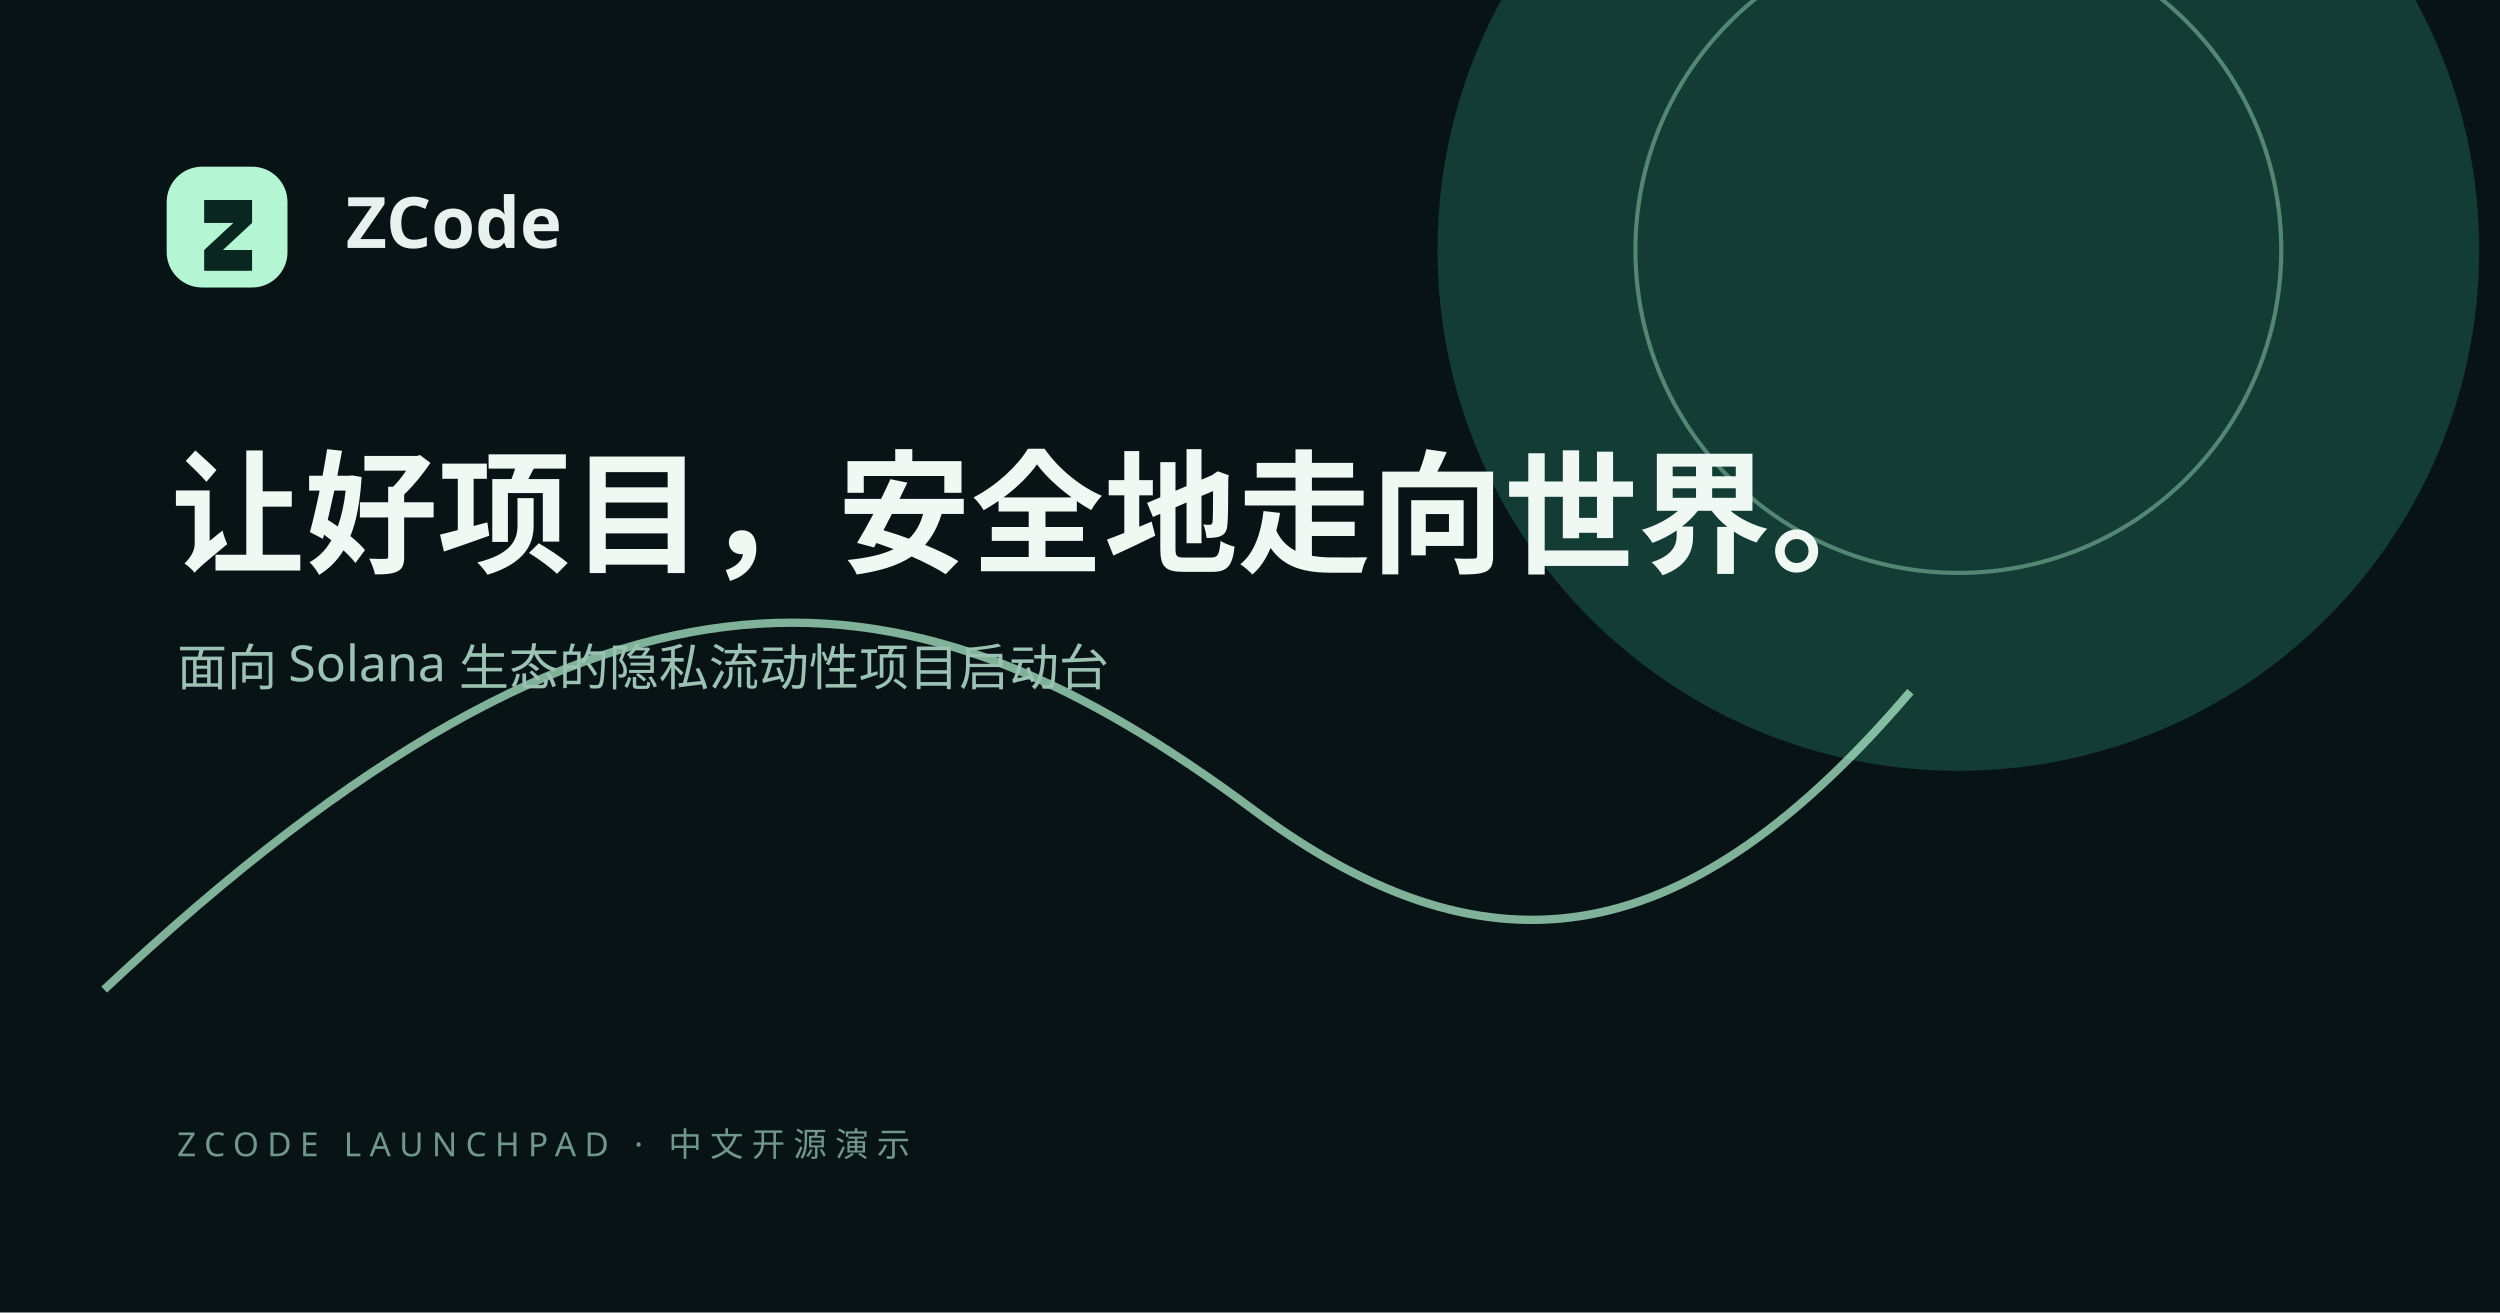
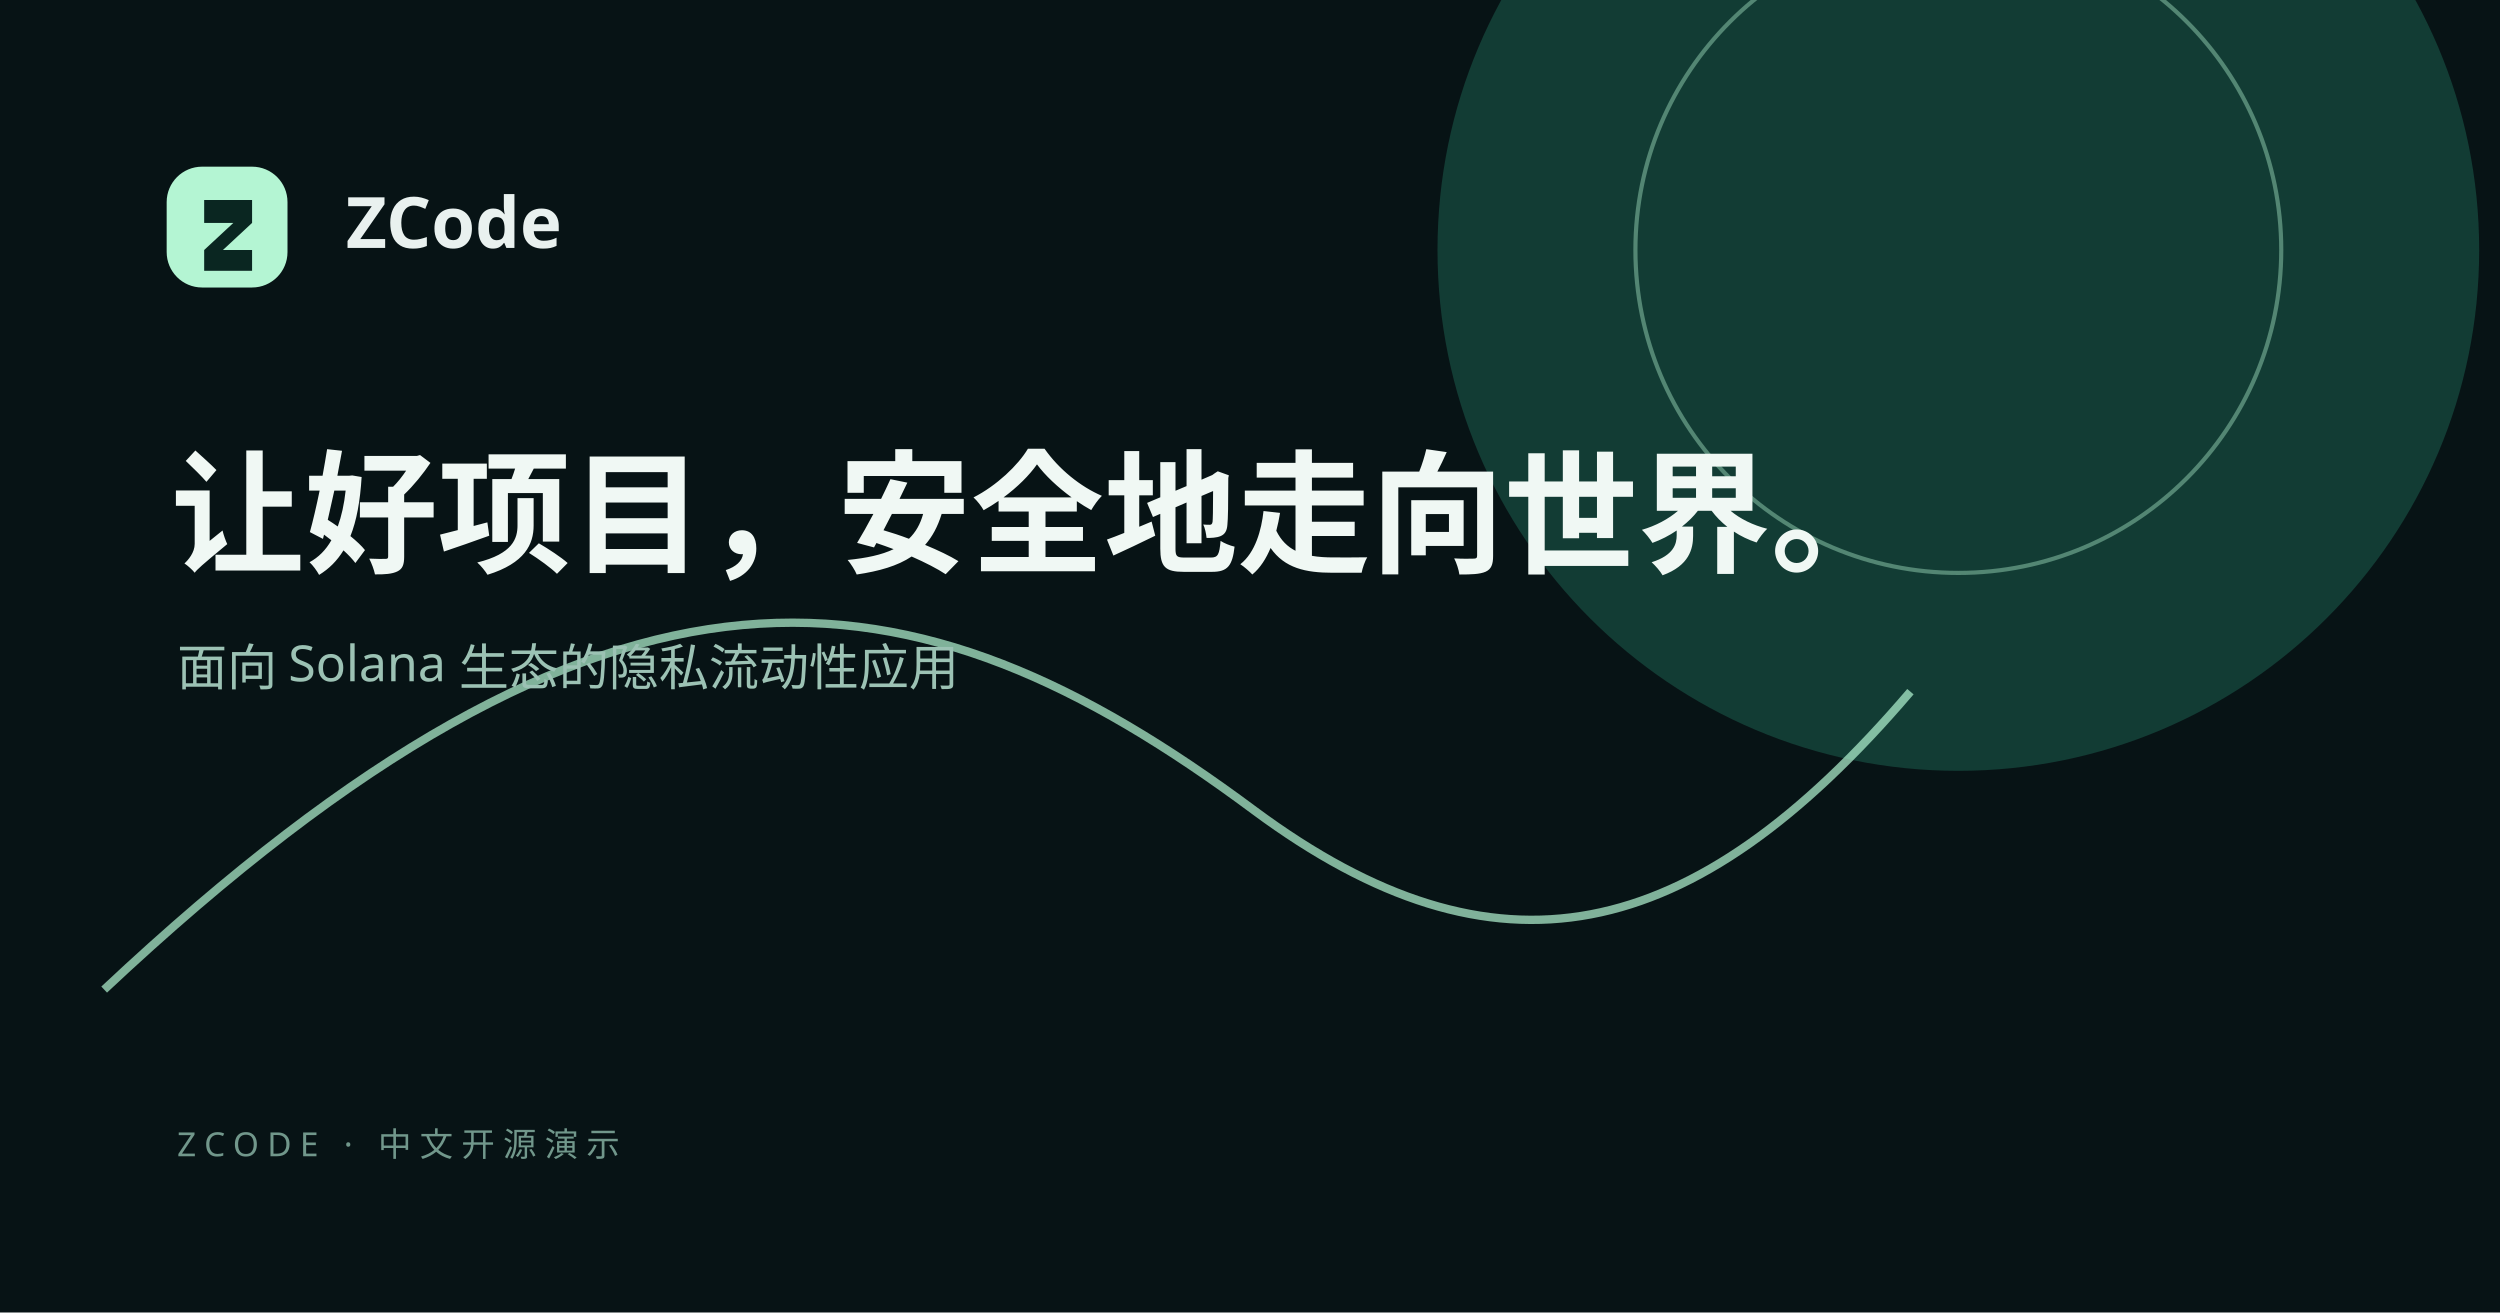
<svg xmlns="http://www.w3.org/2000/svg" viewBox="0 0 1200 630">
  <rect width="1200" height="630" fill="#071315" />
  <circle cx="940" cy="120" r="250" fill="#123c34" />
  <circle cx="940" cy="120" r="155" fill="none" stroke="#b4f5d3" stroke-opacity=".4" stroke-width="2" />
  <path d="M50 475c245-230 388-208 552-86 116 86 210 66 315-57" fill="none" stroke="#b4f5d3" stroke-width="4" stroke-opacity=".7" />
  <rect x="80" y="80" width="58" height="58" rx="17" fill="#b4f5d3" />
  <path d="M98 96h23v11l-14 13h14v10H98v-10l14-13H98z" fill="#0a2621" />
  <text x="166" y="119" fill="#e9f1ef" font-family="sans-serif" font-size="34" font-weight="700">ZCode</text>
  <text x="82" y="270" fill="#f0f8f4" font-family="sans-serif" font-size="64" font-weight="700">让好项目，安全地走向世界。</text>
-   <text x="85" y="329" fill="#9cc2b4" font-family="sans-serif" font-size="24">面向 Solana 生态的隐私流动性项目启动台</text>
-   <text x="85" y="555" fill="#71978b" font-family="sans-serif" font-size="16" letter-spacing="4">ZCODE LAUNCHPAD · 中文开源演示</text>
+   <text x="85" y="329" fill="#9cc2b4" font-family="sans-serif" font-size="24">面向 Solana 生态的隐私流动性应用</text>
+   <text x="85" y="555" fill="#71978b" font-family="sans-serif" font-size="16" letter-spacing="4">ZCODE · 中文开源演示</text>
</svg>
